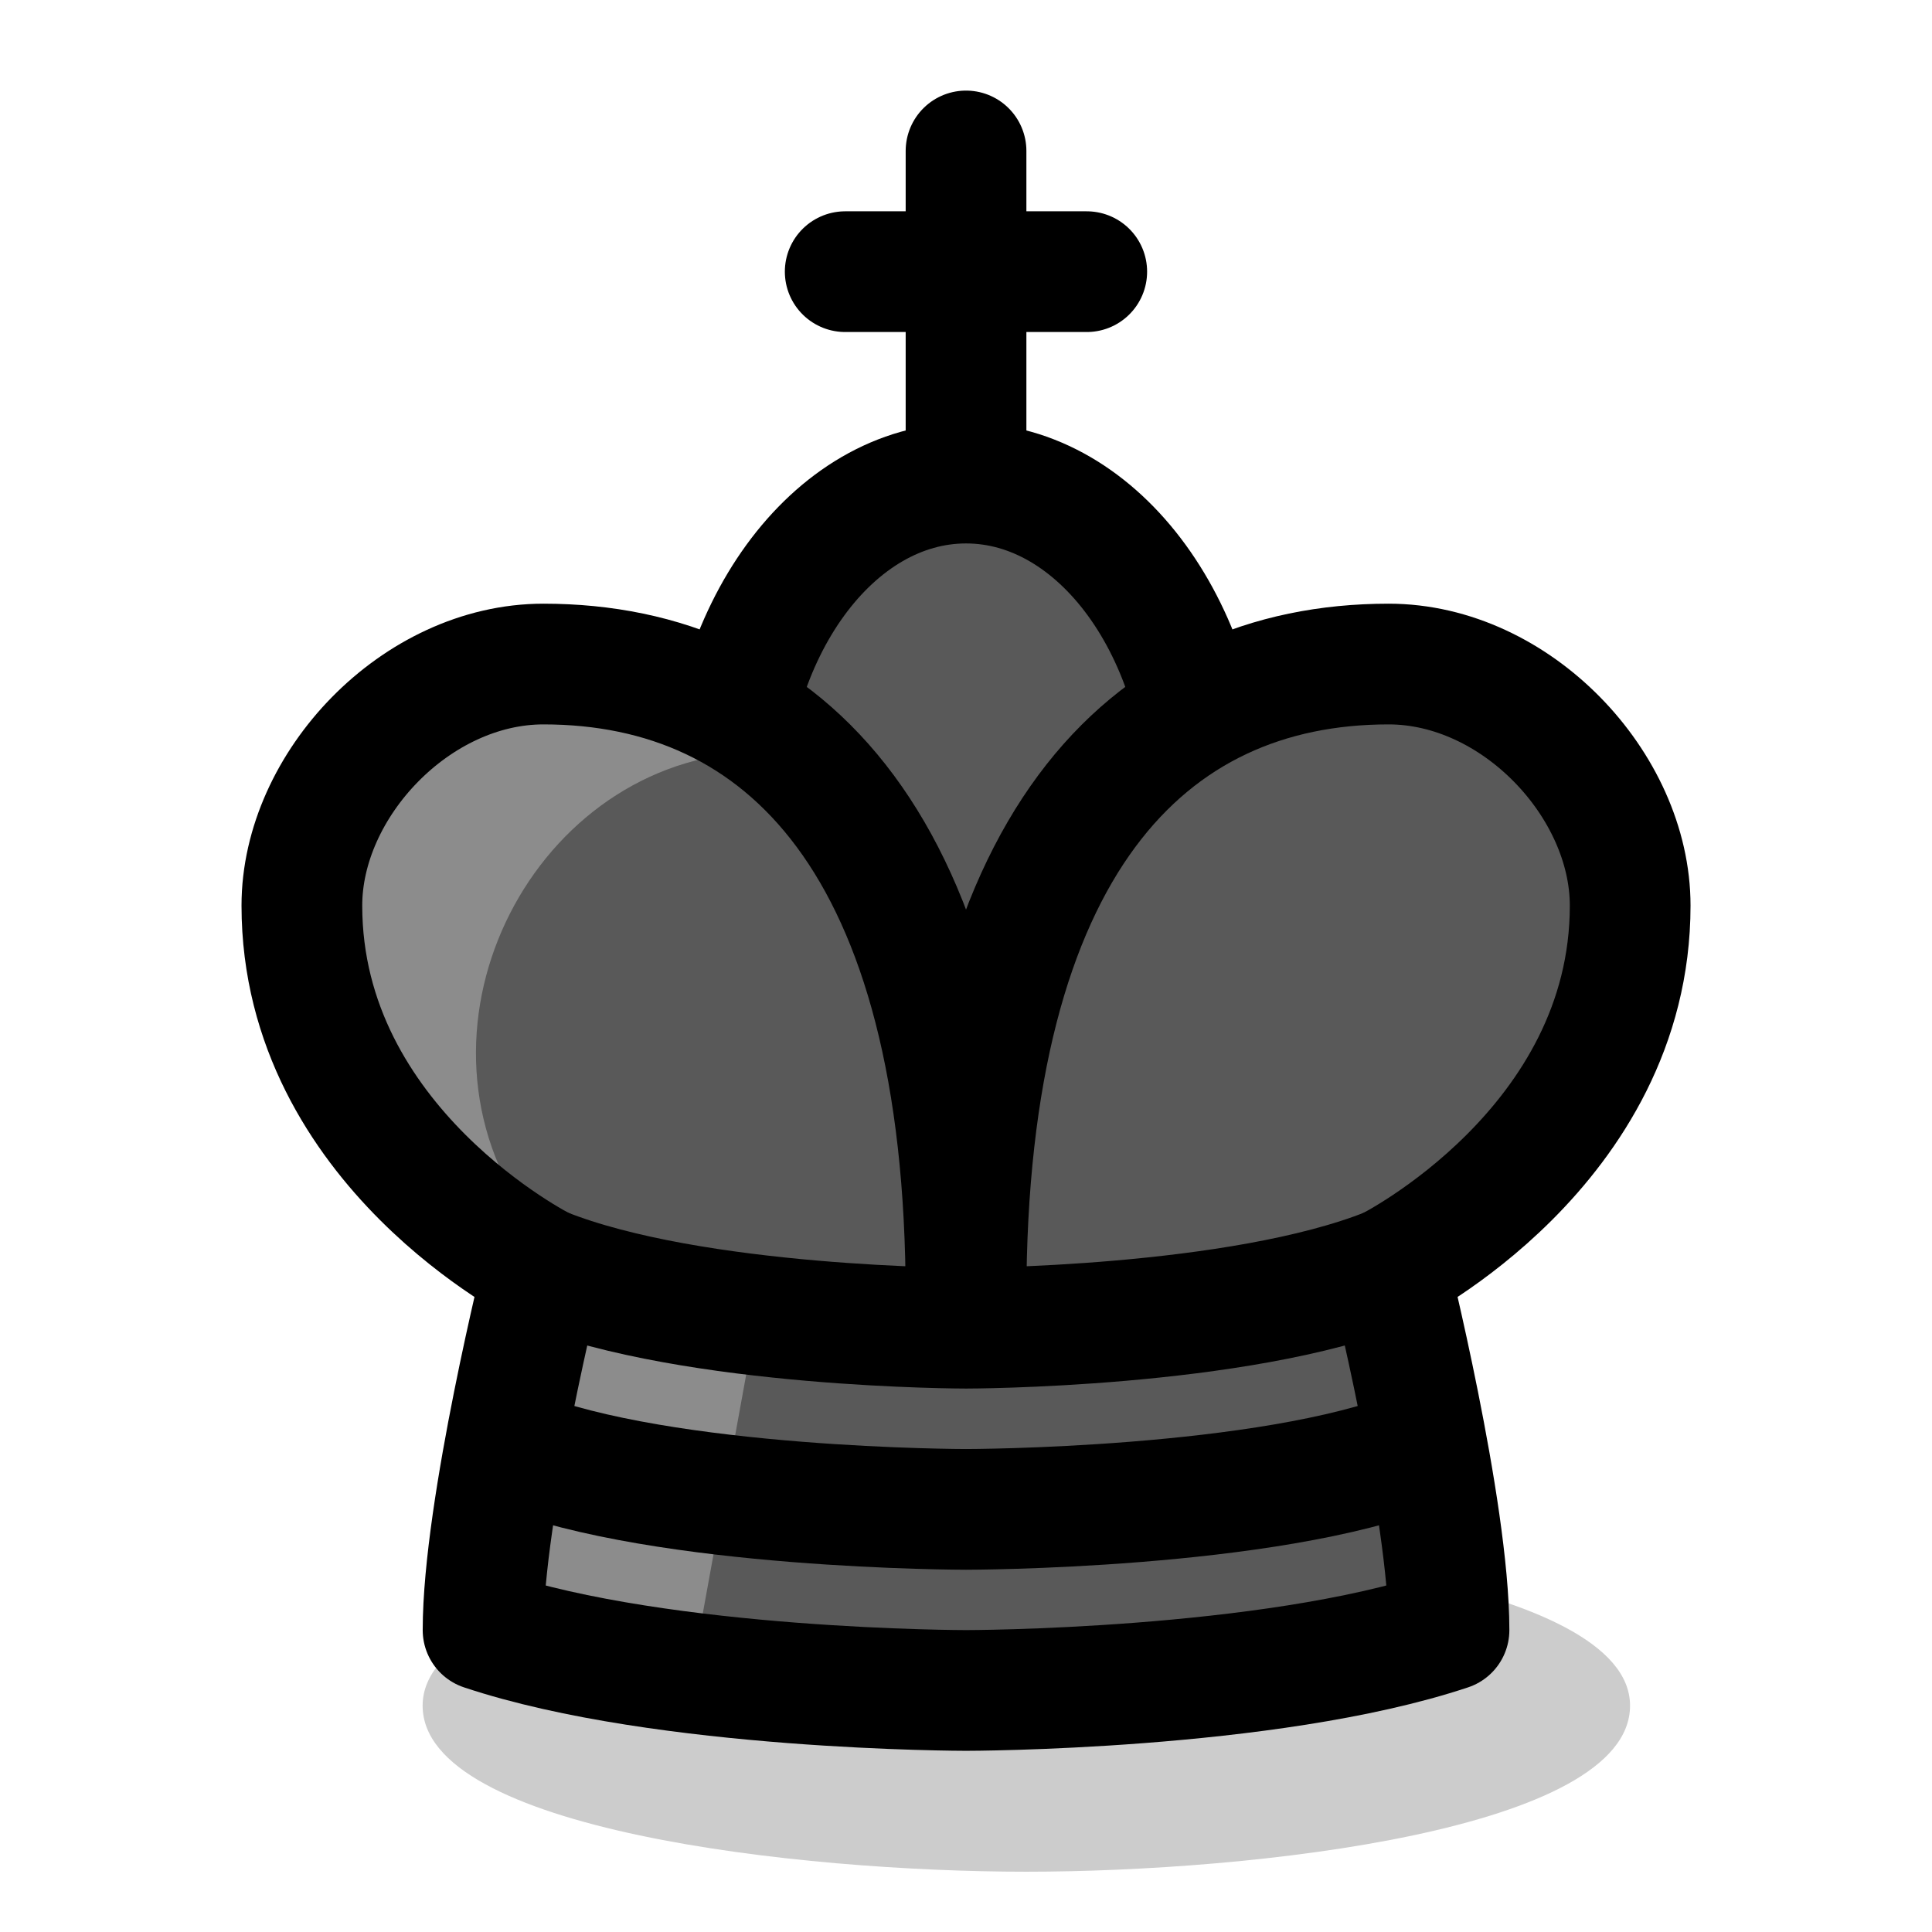
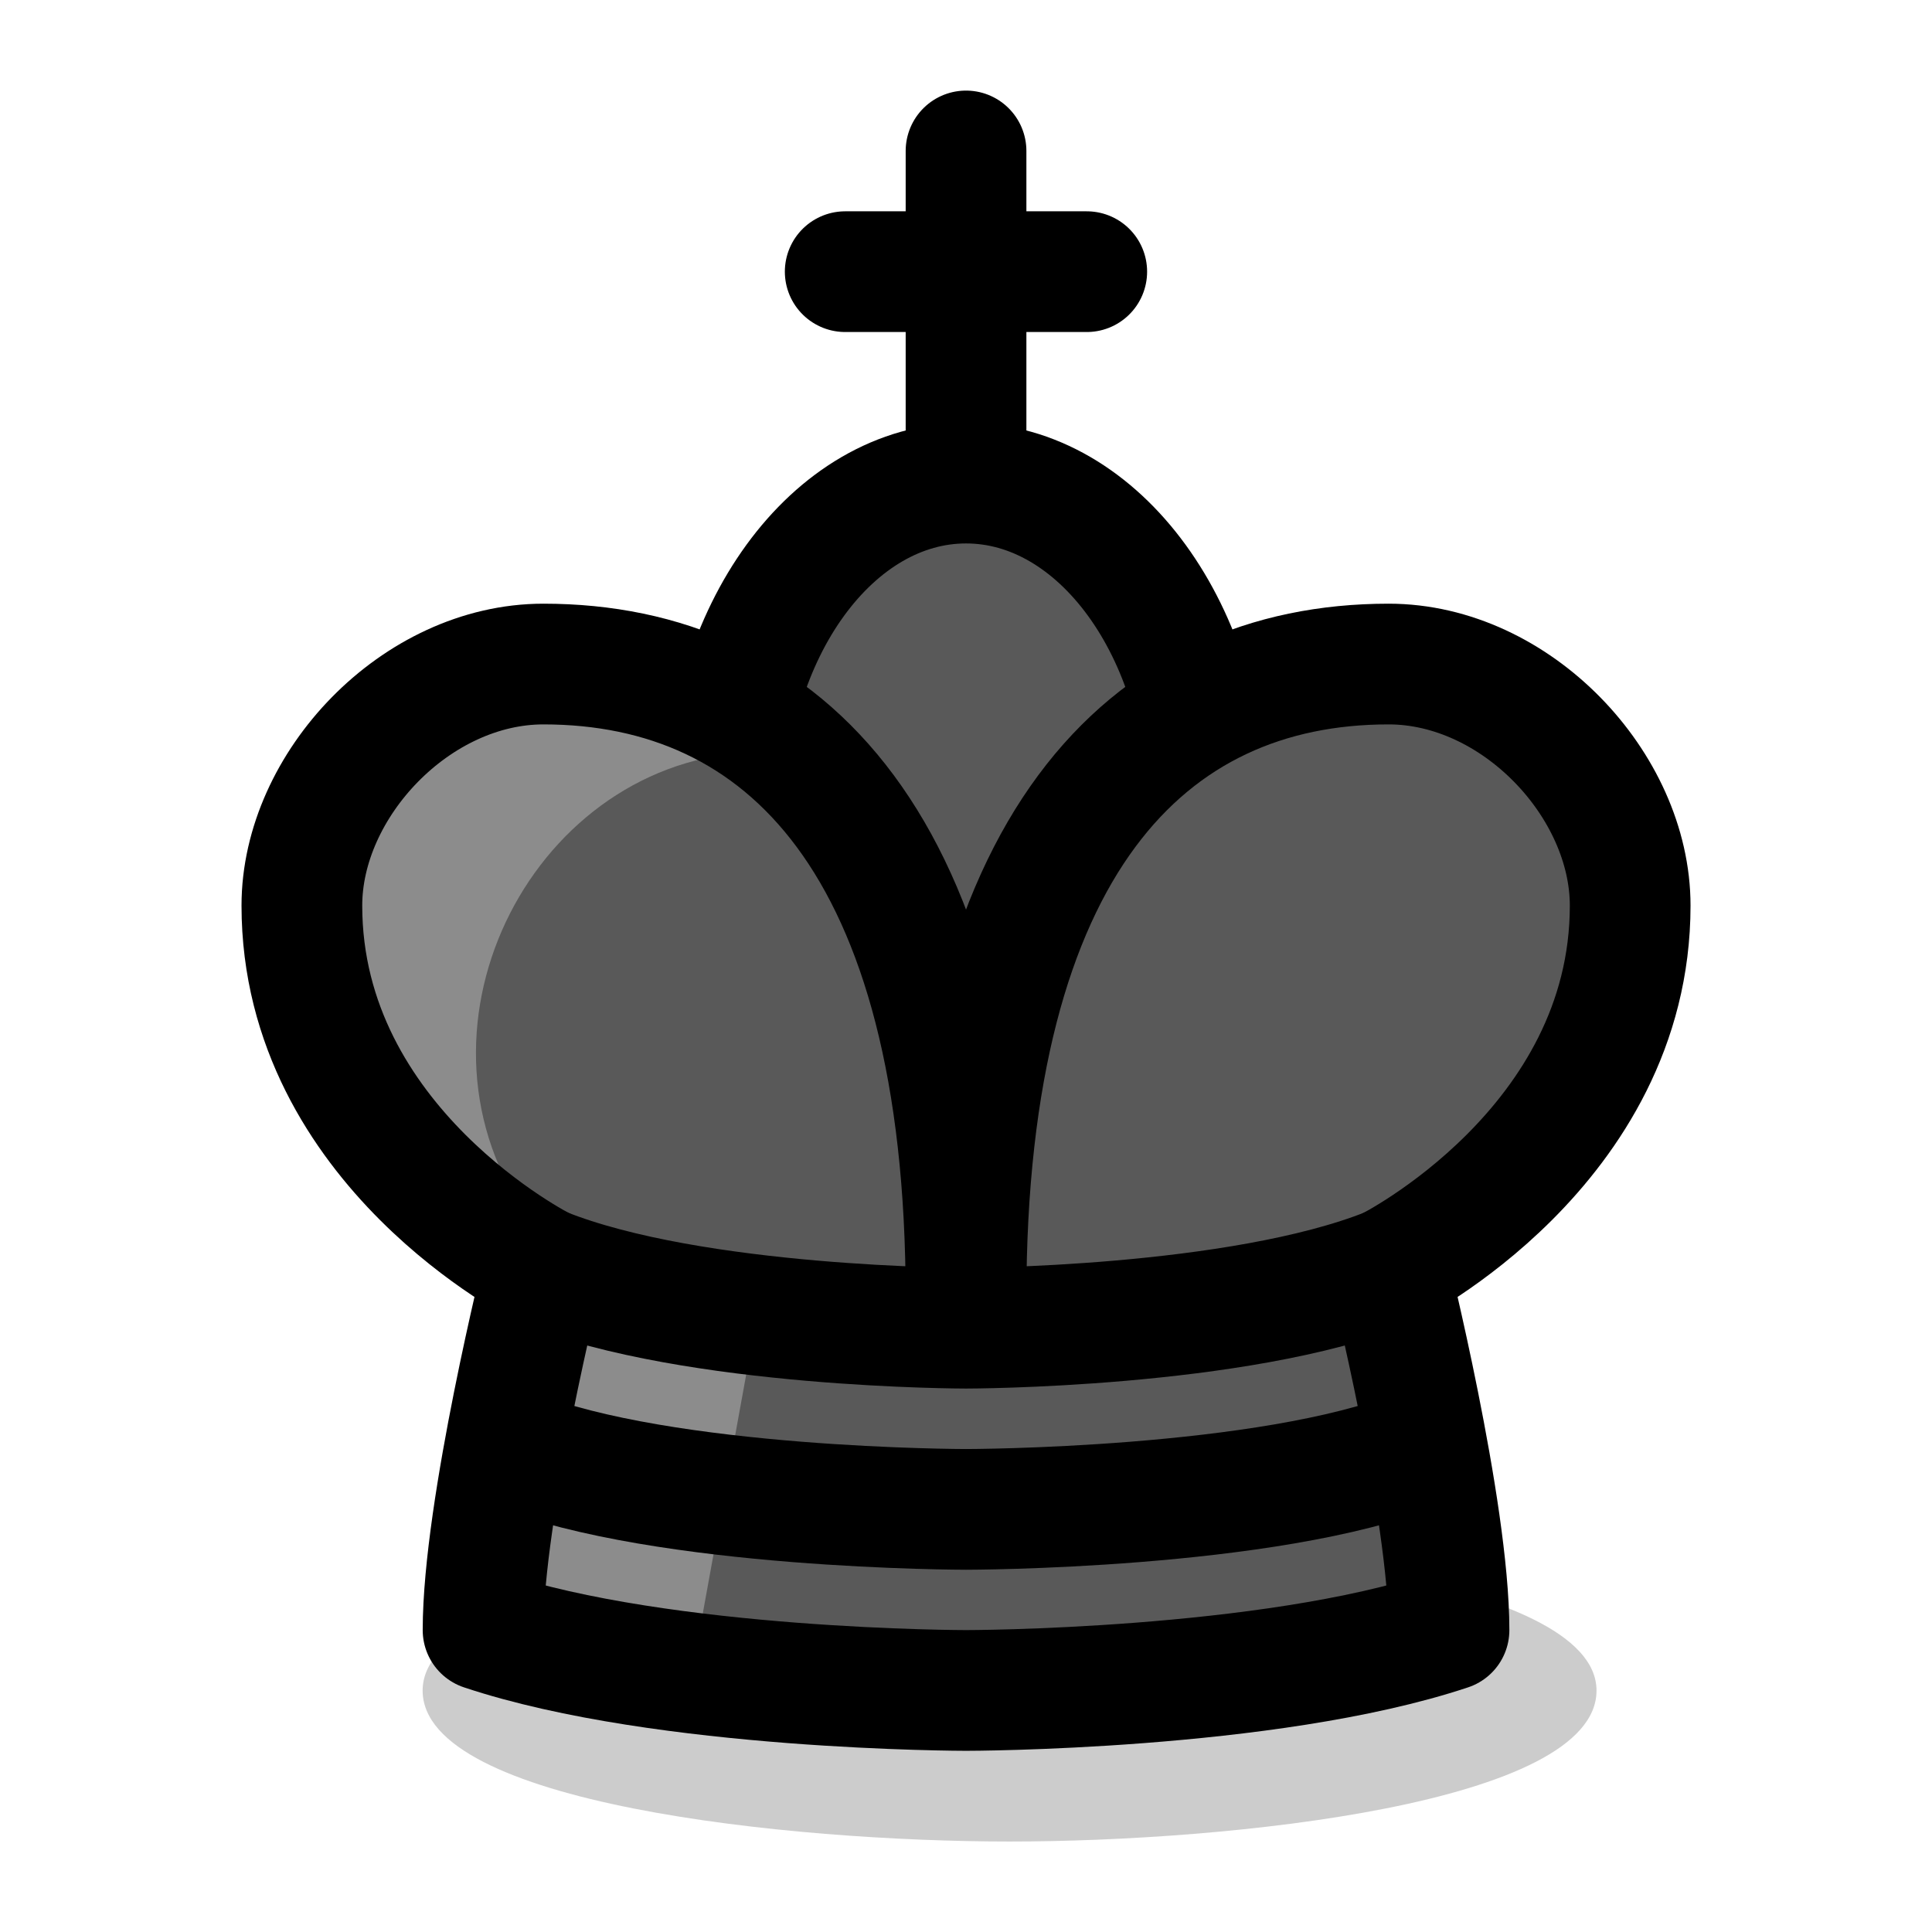
<svg xmlns="http://www.w3.org/2000/svg" xmlns:xlink="http://www.w3.org/1999/xlink" width="64" height="64" viewBox="0 0 16.933 16.933" version="1.1" id="svg5">
  <defs id="defs2">
    <linearGradient id="wood_black_accent">
      <stop style="stop-color:#ba845f;stop-opacity:1;" offset="0" id="stop5970" />
    </linearGradient>
    <linearGradient id="wood_black_fill">
      <stop style="stop-color:#995e33;stop-opacity:1;" offset="0" id="stop5940" />
    </linearGradient>
    <linearGradient id="wood_white_shade">
      <stop style="stop-color:#d0b793;stop-opacity:1;" offset="0" id="stop3347" />
    </linearGradient>
    <linearGradient id="wood_white_fill">
      <stop style="stop-color:#f9e7d2;stop-opacity:1;" offset="0" id="stop3028" />
    </linearGradient>
    <linearGradient id="white_fill">
      <stop style="stop-color:#ffffff;stop-opacity:1;" offset="0" id="stop2367" />
    </linearGradient>
    <linearGradient id="white_shade" gradientTransform="translate(-5.8013919e-8,2.116667)">
      <stop style="stop-color:#cccccc;stop-opacity:1;" offset="0" id="stop45894" />
    </linearGradient>
    <linearGradient id="linearGradient45642">
      <stop style="stop-color:#000000;stop-opacity:0.2;" offset="0" id="stop45640" />
    </linearGradient>
    <linearGradient id="black_accent" gradientTransform="scale(0.07000432)">
      <stop style="stop-color:#8c8c8c;stop-opacity:1;" offset="0" id="stop52163" />
    </linearGradient>
    <linearGradient id="black_fill" gradientTransform="matrix(0.07000432,0,0,0.07000432,-53.97503,2.116667)">
      <stop style="stop-color:#595959;stop-opacity:1;" offset="0" id="stop51990" />
    </linearGradient>
    <linearGradient xlink:href="#black_fill" id="linearGradient5954" x1="25.929" y1="8.599" x2="31.75" y2="8.599" gradientUnits="userSpaceOnUse" />
    <linearGradient xlink:href="#black_fill" id="linearGradient5956" x1="21.696" y1="12.965" x2="30.163" y2="12.965" gradientUnits="userSpaceOnUse" />
    <linearGradient xlink:href="#black_fill" id="linearGradient5958" x1="92.075" y1="8.599" x2="98.954" y2="8.599" gradientUnits="userSpaceOnUse" />
    <linearGradient xlink:href="#black_fill" id="linearGradient5960" x1="23.283" y1="7.144" x2="28.575" y2="7.144" gradientUnits="userSpaceOnUse" />
    <linearGradient xlink:href="#black_accent" id="linearGradient5992" x1="28.046" y1="8.463" x2="31.75" y2="8.463" gradientUnits="userSpaceOnUse" />
    <linearGradient xlink:href="#black_accent" id="linearGradient5994" x1="27.781" y1="12.832" x2="30.162" y2="12.832" gradientUnits="userSpaceOnUse" />
-     <linearGradient xlink:href="#linearGradient45642" id="linearGradient30171" gradientUnits="userSpaceOnUse" gradientTransform="matrix(1,0,0,1.25,0.7937499,-3.042707)" x1="4.233" y1="24.342" x2="103.049" y2="24.342" />
+     <linearGradient xlink:href="#linearGradient45642" id="linearGradient24909" gradientUnits="userSpaceOnUse" gradientTransform="matrix(1,0,0,1.25,0.7937499,-3.042707)" x1="4.233" y1="24.342" x2="103.049" y2="24.342" />
  </defs>
  <g id="layer6" transform="translate(-89.95832,-17.99167)">
-     <path style="font-variation-settings:normal;vector-effect:none;fill:url(#linearGradient30171);fill-opacity:1;stroke:none;stroke-width:1.183;stroke-linecap:round;stroke-linejoin:round;stroke-miterlimit:4;stroke-dasharray:none;stroke-dashoffset:0;stroke-opacity:1;-inkscape-stroke:none;stop-color:#000000" d="m 5.027,14.817 c 0,0.992 2.646,1.323 4.233,1.323 1.587,0 4.233,-0.331 4.233,-1.323 0,-0.992 -2.779,-1.323 -4.233,-1.323 -1.455,0 -4.233,0.331 -4.233,1.323 z" id="use60286" class="UnoptimicedTransforms" transform="matrix(1.25,0,0,1.1,87.37866,16.64229)" />
+     <path style="font-variation-settings:normal;vector-effect:none;fill:url(#linearGradient24909);fill-opacity:1;stroke:none;stroke-width:1.259;stroke-linecap:round;stroke-linejoin:round;stroke-miterlimit:4;stroke-dasharray:none;stroke-dashoffset:0;stroke-opacity:1;-inkscape-stroke:none;stop-color:#000000" d="m 5.027,14.817 c 0,0.992 2.646,1.323 4.233,1.323 1.587,0 4.233,-0.331 4.233,-1.323 0,-0.992 -2.779,-1.323 -4.233,-1.323 -1.455,0 -4.233,0.331 -4.233,1.323 z" id="use60286" class="UnoptimicedTransforms" transform="matrix(1.215278,0,0,0.9999999,87.55321,17.99167)" />
    <g id="g39473" style="display:inline" transform="matrix(-1,0,0,1,124.3541,17.99166)">
      <path style="font-variation-settings:normal;opacity:1;fill:#a6a6a6;fill-opacity:1;stroke:#000000;stroke-width:1.058;stroke-linecap:round;stroke-linejoin:round;stroke-miterlimit:4;stroke-dasharray:none;stroke-dashoffset:0;stroke-opacity:1;stop-color:#000000;stop-opacity:1" d="M 25.929,1.323 V 4.762" id="path39451" />
      <ellipse style="font-variation-settings:normal;display:inline;opacity:1;fill:url(#linearGradient5960);fill-opacity:1;stroke:#000000;stroke-width:1.058;stroke-linecap:round;stroke-linejoin:round;stroke-miterlimit:4;stroke-dasharray:none;stroke-dashoffset:0;stroke-opacity:1;stop-color:#000000;stop-opacity:1" id="ellipse39453" cx="25.929" cy="7.144" rx="2.117" ry="2.91" />
      <path style="font-variation-settings:normal;opacity:1;fill:url(#linearGradient5958);fill-opacity:1;stroke:#000000;stroke-width:1.058;stroke-linecap:round;stroke-linejoin:round;stroke-miterlimit:4;stroke-dasharray:none;stroke-dashoffset:0;stroke-opacity:1;stop-color:#000000;stop-opacity:1" d="m 94.721,11.112 c 0,0 -2.117,-1.058 -2.117,-3.175 0,-1.058 1.001,-2.117 2.117,-2.117 2.117,0 3.704,1.587 3.704,5.556" id="path39455" transform="translate(-72.49587)" />
      <path style="display:inline;opacity:1;fill:url(#linearGradient5956);fill-opacity:1;stroke:none;stroke-width:1.058;stroke-linecap:round;stroke-linejoin:round;stroke-dasharray:none;stroke-opacity:1" d="m 21.96,11.112 c 0,0 -0.265,2.117 -0.265,3.175 1.588,0.529 4.233,0.529 4.233,0.529 0,0 2.646,0 4.233,-0.529 -1.9e-5,-1.058 -0.265,-3.175 -0.265,-3.175 -1.323,0.529 -3.969,0.529 -3.969,0.529 0,0 -2.646,0 -3.969,-0.529 z" id="path39457" />
      <path style="font-variation-settings:normal;display:inline;opacity:1;vector-effect:none;fill:url(#linearGradient5994);fill-opacity:1;stroke:none;stroke-width:1.058;stroke-linecap:butt;stroke-linejoin:round;stroke-miterlimit:2.4;stroke-dasharray:none;stroke-dashoffset:0;stroke-opacity:1;-inkscape-stroke:none;stop-color:#000000;stop-opacity:1" d="m 29.369,11.112 0.794,3.175 -1.852,0.265 -0.529,-2.91 1.588,-0.529" id="path39459" />
      <path style="font-variation-settings:normal;display:inline;opacity:1;fill:url(#linearGradient5954);fill-opacity:1;stroke:none;stroke-width:1.058;stroke-linecap:round;stroke-linejoin:round;stroke-miterlimit:4;stroke-dasharray:none;stroke-dashoffset:0;stroke-opacity:1;stop-color:#000000;stop-opacity:1" d="m 29.633,11.112 c 0,0 2.117,-1.058 2.117,-3.175 0,-1.058 -1.001,-2.117 -2.117,-2.117 -2.117,0 -3.704,1.587 -3.704,5.556" id="path39471" />
      <path style="font-variation-settings:normal;display:inline;opacity:1;fill:url(#linearGradient5992);fill-opacity:1;stroke:none;stroke-width:1.058;stroke-linecap:round;stroke-linejoin:round;stroke-miterlimit:4;stroke-dasharray:none;stroke-dashoffset:0;stroke-opacity:1;stop-color:#000000;stop-opacity:1" d="m 28.046,6.615 c 1.852,0.265 2.91,2.646 1.587,4.233 2.117,-0.794 2.117,-1.587 2.117,-2.91 4e-6,-3.175 -3.704,-1.323 -3.704,-1.323 z" id="path39463" />
      <path style="font-variation-settings:normal;display:inline;opacity:1;fill:none;fill-opacity:1;stroke:#000000;stroke-width:1.058;stroke-linecap:round;stroke-linejoin:round;stroke-miterlimit:4;stroke-dasharray:none;stroke-dashoffset:0;stroke-opacity:1;stop-color:#000000;stop-opacity:1" d="m 29.633,11.112 c 0,0 2.117,-1.058 2.117,-3.175 0,-1.058 -1.001,-2.117 -2.117,-2.117 -2.117,0 -3.704,1.587 -3.704,5.556" id="path39461" />
      <path style="display:inline;opacity:1;fill:none;fill-opacity:1;stroke:#000000;stroke-width:1.058;stroke-linecap:round;stroke-linejoin:round;stroke-dasharray:none;stroke-opacity:1" d="m 22.225,11.112 c 0,0 -0.529,2.117 -0.529,3.175 1.588,0.529 4.233,0.529 4.233,0.529 0,0 2.646,0 4.233,-0.529 -1.9e-5,-1.058 -0.529,-3.175 -0.529,-3.175 -1.323,0.529 -3.704,0.529 -3.704,0.529 0,0 -2.381,0 -3.704,-0.529 z" id="path39465" />
      <path style="font-variation-settings:normal;opacity:1;fill:#a6a6a6;fill-opacity:1;stroke:#000000;stroke-width:1.058;stroke-linecap:round;stroke-linejoin:round;stroke-miterlimit:4;stroke-dasharray:none;stroke-dashoffset:0;stroke-opacity:1;stop-color:#000000;stop-opacity:1" d="m 24.871,2.381 h 2.117" id="path39467" />
      <path style="display:inline;fill:none;fill-opacity:1;stroke:#000000;stroke-width:1.058;stroke-linecap:butt;stroke-linejoin:round;stroke-dasharray:none;stroke-opacity:1" d="m 102.394,12.7 c -1.323,0.529 -3.969,0.529 -3.969,0.529 0,0 -2.646,0 -3.969,-0.529" id="path39469" transform="translate(-72.49587)" />
    </g>
  </g>
  <g id="layer5" style="display:none" transform="translate(-89.95832,-17.99167)">
    <ellipse style="display:inline;fill:#000000;fill-opacity:1;stroke:none;stroke-width:1.058;stroke-linecap:round;stroke-linejoin:round;stroke-dasharray:none;stroke-opacity:1" id="ellipse75659" cy="30.427" cx="97.896" ry="0.529" rx="0.529" />
    <ellipse style="display:inline;fill:#000000;fill-opacity:1;stroke:none;stroke-width:1.058;stroke-linecap:round;stroke-linejoin:round;stroke-dasharray:none;stroke-opacity:1" id="ellipse75661" cy="30.427" cx="96.308" ry="0.529" rx="0.529" />
  </g>
</svg>
